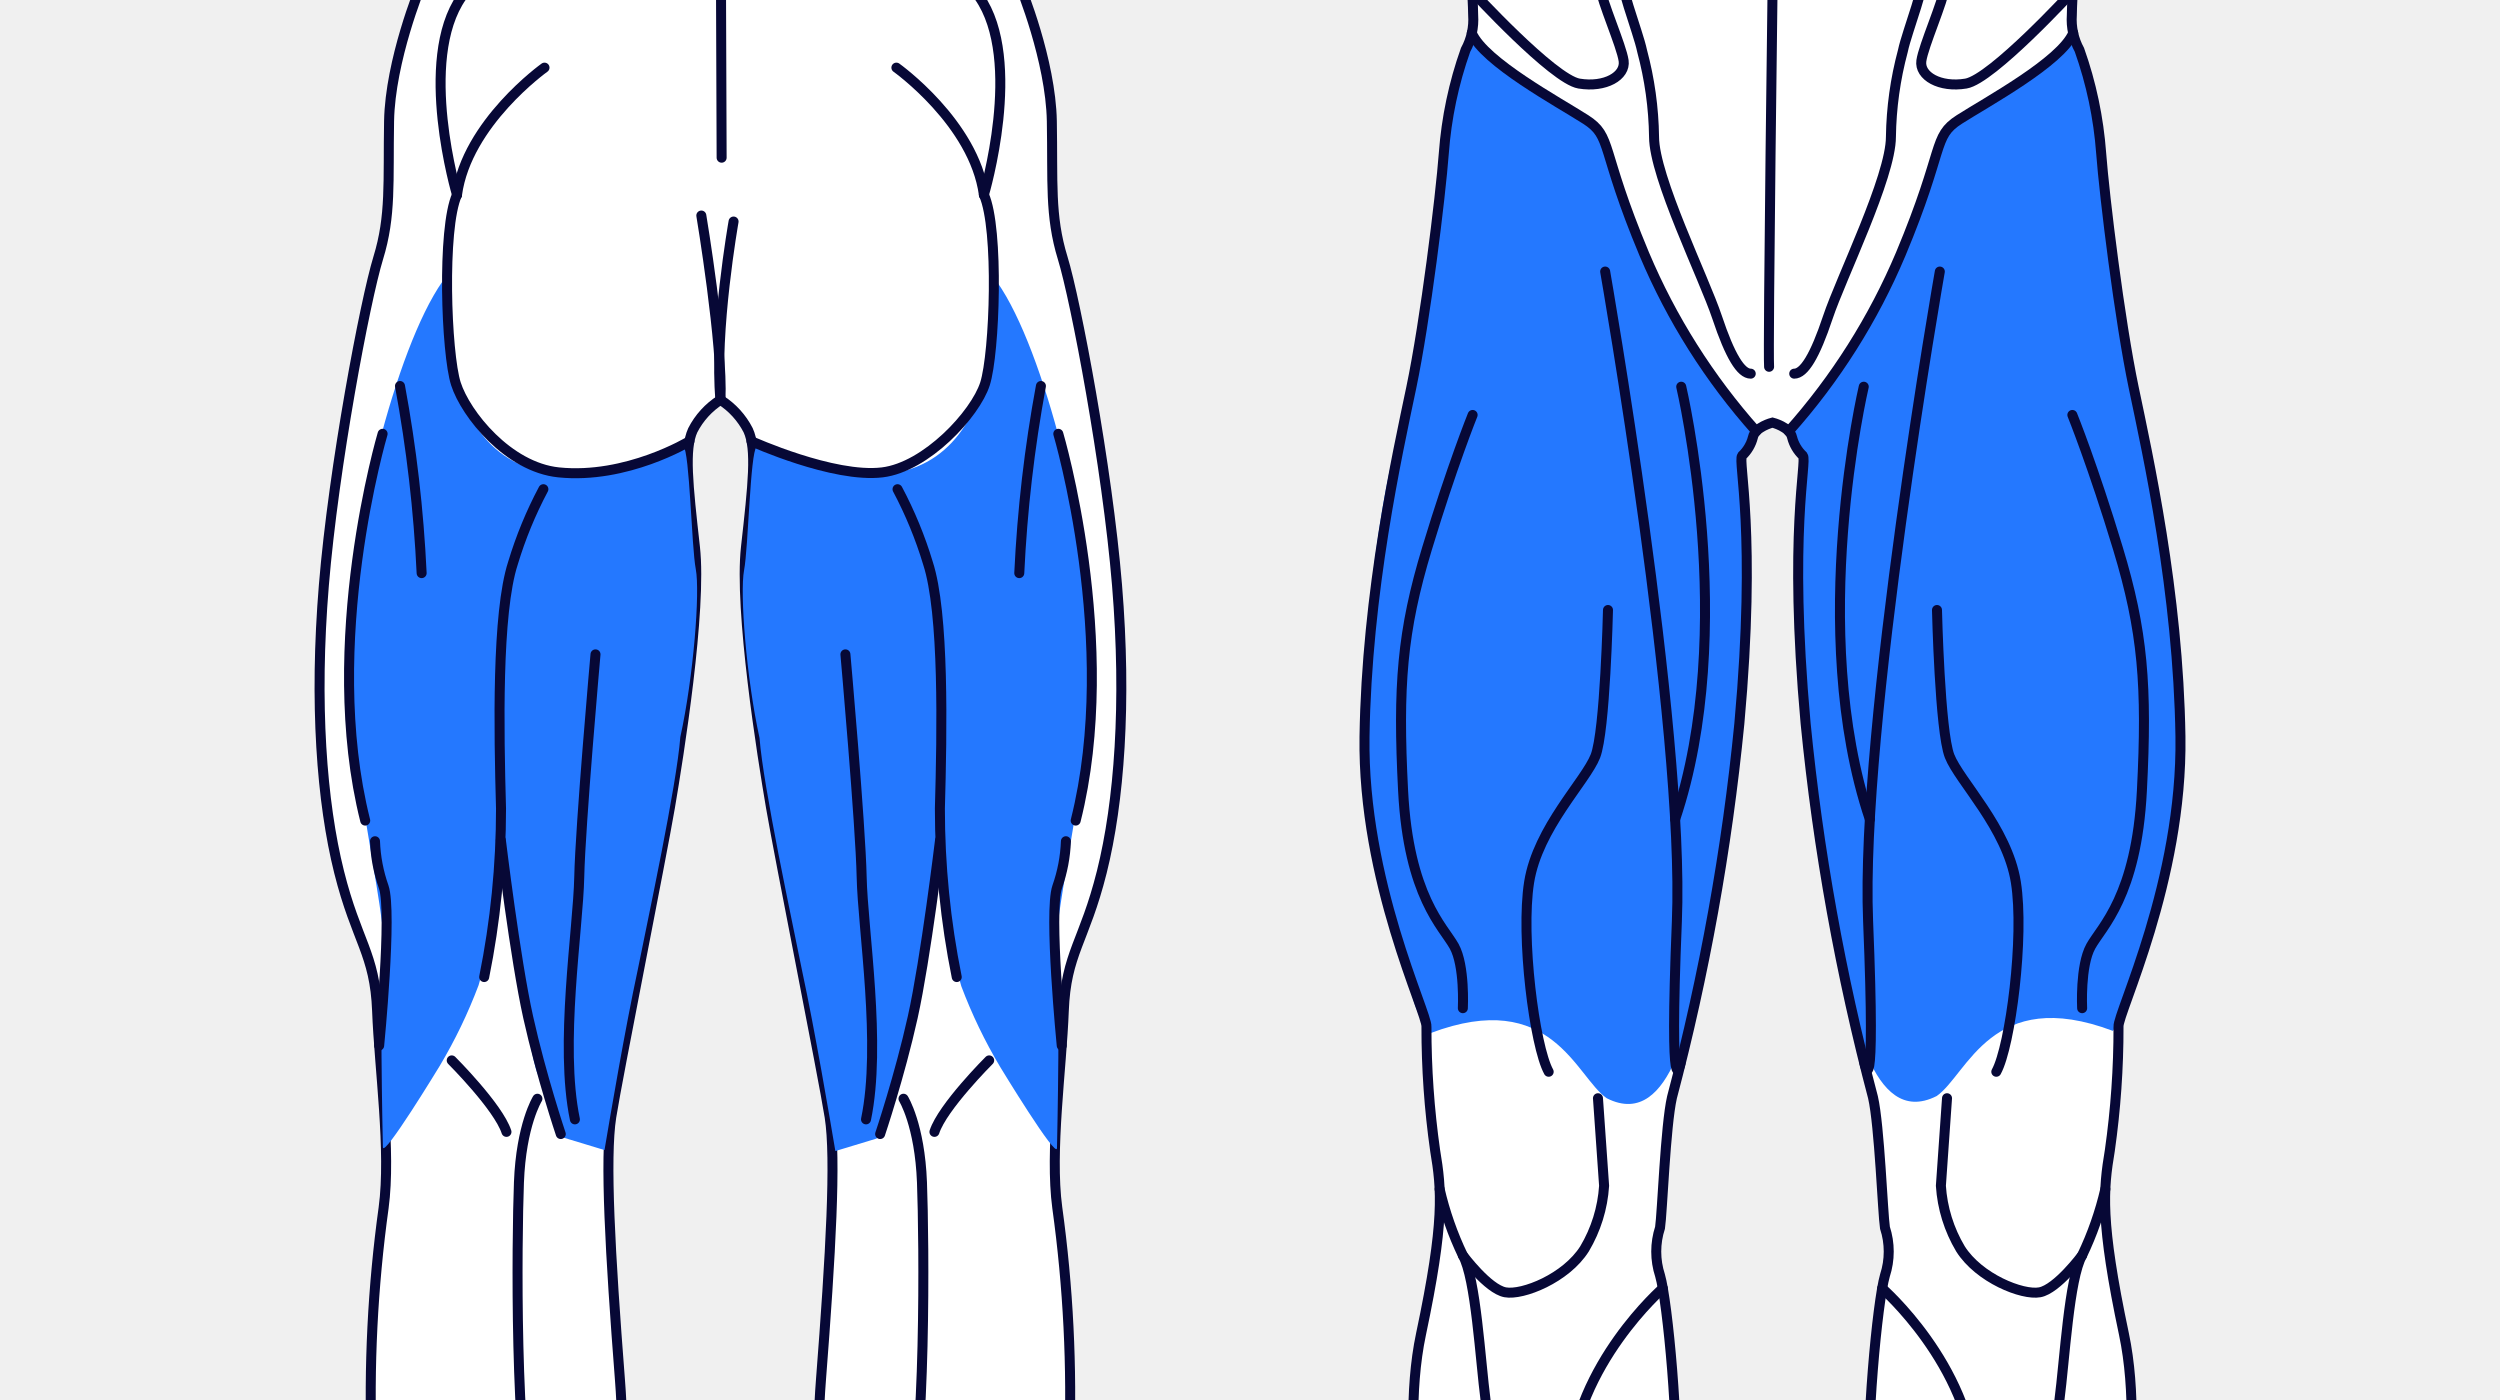
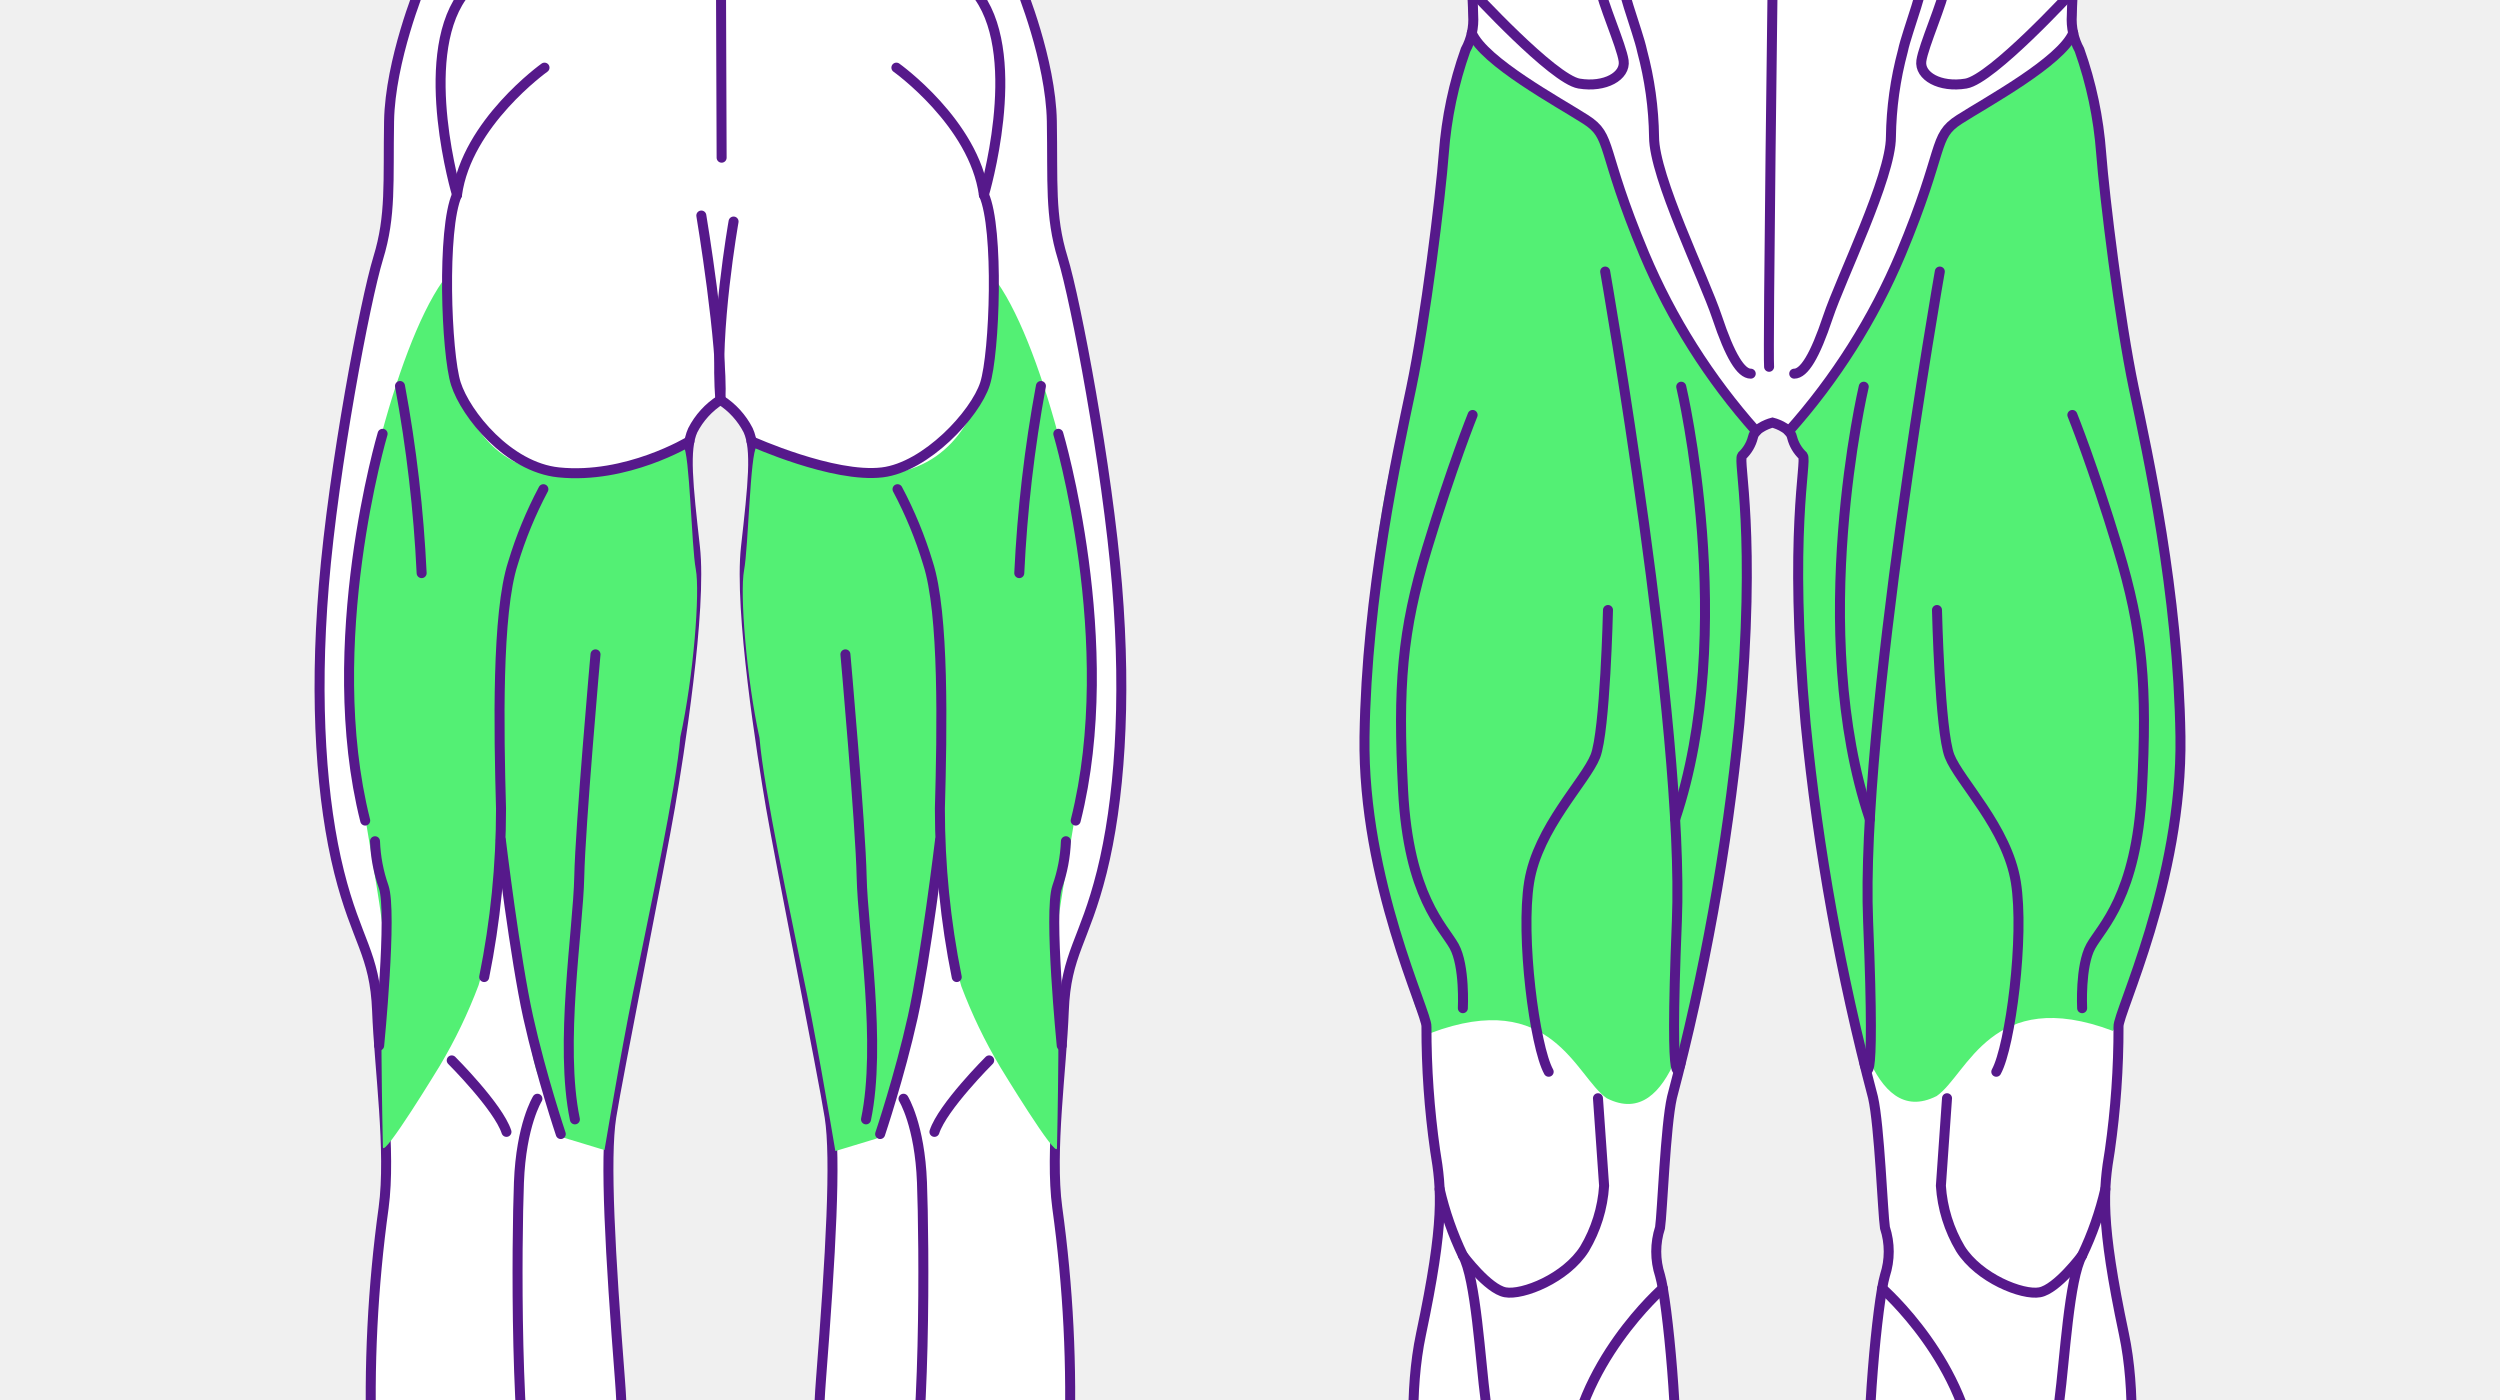
<svg xmlns="http://www.w3.org/2000/svg" id="Layer_1" data-name="Layer 1" width="200" height="112" viewBox="0 0 200 112">
  <defs>
-     <style>.cls-1,.cls-4{fill:#fff;}.cls-1,.cls-2,.cls-3,.cls-4{fill-rule:evenodd;}.cls-2{fill:#2478ff;}.cls-3{fill:none;}.cls-3,.cls-4{stroke:#070836;stroke-linecap:round;stroke-miterlimit:2.613;stroke-width:0.8px;}</style>
+     <style>.cls-1,.cls-4{fill:#fff;}.cls-1,.cls-2,.cls-3,.cls-4{fill-rule:evenodd;}.cls-2{fill:#53f074;}.cls-3{fill:none;}.cls-3,.cls-4{stroke:#56198b;stroke-linecap:round;stroke-miterlimit:2.613;stroke-width:0.8px;}</style>
  </defs>
  <path class="cls-1" d="M118.146-11.167c.022,3.953-1.229,6.308-.125,12.934,0,0-2.209,4.933-2.356,8.319a143.794,143.794,0,0,1-1.841,16.049c-.926,4.89-4.026,15.226-4.663,32.791.688,11.086,2.89,18.102,4.955,23.208A64.835,64.835,0,0,0,115.223,94.38a25.394,25.394,0,0,1-.294,7.141c-.368,1.399-1.841,6.11-1.841,8.466v10.454l18.552-.221,2.209-.883a62.843,62.843,0,0,0-1.252-18.11A120.888,120.888,0,0,1,133.849,87.46a137.73,137.73,0,0,1,4.049-17.963c.736-7.656,2.061-17.006,1.767-31.656a1.921,1.921,0,0,1,.294-2.209,6.22,6.22,0,0,1,.589-1.472c1.478-.335.455-.463,1.62,0,.954.379.923.819,1.196.821.963.009,6.686-30.102-.607-43.373C136.028-20.636,122.061-14.84,118.146-11.167Z" />
  <path class="cls-1" d="M165.666-11.53c-.022,3.953.428,6.082.125,12.934,0,0,1.444,5.001,2.356,8.319a143.794,143.794,0,0,0,1.84,16.049,261.294,261.294,0,0,1,4.663,32.791,74.036,74.036,0,0,1-4.955,23.208,64.835,64.835,0,0,1-1.108,12.247,25.394,25.394,0,0,0,.294,7.141,67.612,67.612,0,0,1,1.702,10.155c0,2.356.139,8.766.139,8.766l-18.552-.221-2.209-.883a62.843,62.843,0,0,1,1.252-18.11c-.433-3.244-.569-8.079-1.427-13.845-1.656-6.994-3.092-11.669-3.873-17.885a182.68,182.68,0,0,1-1.767-31.656c.589-1.472-.428-2.021-.397-1.993a15.236,15.236,0,0,0-.847-1.362c-1.478-.335-.699-.405-1.26-.326-1.017.143-.923.819-1.196.821-.963.009-6.686-30.102.607-43.373C147.784-20.999,161.751-15.203,165.666-11.53Z" />
  <path class="cls-2" d="M114.445,82.647a7.467,7.467,0,0,1-1.58-3.605,16.998,16.998,0,0,1-.982-3.198c-2.297-7.686-3.311-12.025-2.915-19.391.771-14.374,2.658-21,3.092-22.13C115.638,15.02,115.329,6.23,117.582,3.05a92.235,92.235,0,0,0,10.248,7.553s4.064,13.87,12.324,23.941c-1.502,2.076-.403,6.272-.294,10.601-.456,17.713-1.605,22.837-3.651,32.864-1.004,2.284-2.282,12.589-7.671,9.85C126.062,86.137,124.163,78.981,114.445,82.647Z" />
  <path class="cls-2" d="M169.028,82.47a7.467,7.467,0,0,0,1.58-3.605,16.995,16.995,0,0,0,.982-3.198c2.297-7.686,3.311-12.025,2.915-19.391-.771-14.374-2.658-21-3.092-22.13-3.578-19.303-3.269-28.093-5.521-31.274a92.235,92.235,0,0,1-10.248,7.553S151.58,24.296,143.32,34.367c1.502,2.076.403,6.272.294,10.601.456,17.713,1.605,22.837,3.651,32.864,1.004,2.284,2.282,12.589,7.671,9.85C157.411,85.96,159.31,78.804,169.028,82.47Z" />
  <path class="cls-3" d="M141.799,33.807s1.391.348,1.565,1.173a3.039,3.039,0,0,0,.869,1.478c.348.478-1.173,6.128.217,21.426a189.813,189.813,0,0,0,5.389,29.9c.521,2.26.782,9.3.956,10.43a6.168,6.168,0,0,1,0,3.824c-.608,2.086-1.564,12.342-1.217,16.949.7,9.273,4.232,20.235,4.765,30.093.337,6.231-.36,9.178-.753,10.694s.106,2.274.322,3.789-.074,2.484-.921,4.631-1.572,3.115-.4,4.673,1.957,1.473,4.395,1.389,3.746-.168,4.644.337.409.884,3.541.884,1.699-.084,3.343.211,1.723-.884,1.723-.884.58.969,1.408.926a1.172,1.172,0,0,0,1.06-.547s.039.169.65.084a1.006,1.006,0,0,0,.8-.59s-.013.421.69.211a1.068,1.068,0,0,0,.804-.716s.542-.674.204-1.011-1.22-1.389-1.999-1.516a11.437,11.437,0,0,1-2.887-.926,36.372,36.372,0,0,1-5.666-5.473c-1.677-2.105-2.261-2.947-2.474-3.115s.233-1.979-.049-2.737.056-1.894.097-4.716,2.205-12.757,4.314-19.324a45.612,45.612,0,0,0,1.51-7.068s3.129-12.517,1.217-21.556-1.651-11.56-1.13-14.689a69.634,69.634,0,0,0,.695-9.909c-.087-1.043,5.128-11.647,4.955-23.208S171.83,36.414,170.7,31.025s-2.347-15.298-2.607-18.774a31.653,31.653,0,0,0-1.738-8.258,5.066,5.066,0,0,1-.609-2.781c0-1.304.435-6.519,0-9.3-.116-.74-.213-1.849-.293-3.078H141.836l0,.502-.073-.502H118.146c-.08,1.229-.177,2.338-.293,3.078-.435,2.781,0,7.997,0,9.3a5.068,5.068,0,0,1-.608,2.781A31.653,31.653,0,0,0,115.506,12.25c-.261,3.477-1.478,13.386-2.607,18.774s-3.564,16.341-3.738,27.901,5.042,22.165,4.955,23.208a69.619,69.619,0,0,0,.695,9.909c.522,3.129.782,5.65-1.13,14.689s1.217,21.556,1.217,21.556a45.623,45.623,0,0,0,1.51,7.068c2.109,6.567,4.274,16.504,4.314,19.324s.378,3.958.097,4.716.163,2.569-.049,2.737-.796,1.01-2.474,3.115a36.372,36.372,0,0,1-5.666,5.473,11.438,11.438,0,0,1-2.887.926c-.779.126-1.661,1.179-1.999,1.516s.204,1.011.204,1.011a1.068,1.068,0,0,0,.804.716c.703.211.69-.211.69-.211a1.006,1.006,0,0,0,.8.59c.612.084.65-.084.65-.084a1.172,1.172,0,0,0,1.06.547c.828.042,1.408-.926,1.408-.926s.079,1.179,1.722.884.211-.211,3.343-.211,2.643-.379,3.541-.884,2.206-.421,4.644-.337,3.224.169,4.395-1.389.447-2.526-.4-4.673-1.137-3.116-.92-4.631.715-2.274.322-3.789-1.089-4.463-.752-10.694c.533-9.857,4.065-20.82,4.765-30.093.348-4.607-.608-14.863-1.217-16.949a6.171,6.171,0,0,1,0-3.824c.174-1.13.435-8.17.956-10.43a189.813,189.813,0,0,0,5.389-29.9c1.391-15.298-.131-20.948.217-21.426a3.039,3.039,0,0,0,.869-1.478C140.408,34.155,141.799,33.807,141.799,33.807Z" />
  <path class="cls-3" d="M115.17,95.125a25.603,25.603,0,0,0,1.858,5.305c1.043,1.825,1.391,8.344,1.825,11.647s1.651,16.211,1.651,16.211.652,18.858.652,19.901-1.533-.455-1.533-.455" />
  <path class="cls-3" d="M133.026,103.067s-6.958,6.054-7.48,14.225,0,10.996,0,10.996,2.478,16.12,2.956,16.859,1.193-.693,1.193-.693" />
  <path class="cls-3" d="M128.639,48.8s-.225,9.691-1.007,11.69-4.607,5.737-5.302,10.083.434,13.125,1.564,15.168" />
  <path class="cls-3" d="M117.028,80.655s.174-3.39-.695-4.954-3.651-3.999-4.085-12.43-.087-12.777,1.912-19.383S117.81,33.197,117.81,33.197" />
  <path class="cls-3" d="M140.499,34.503a51.185,51.185,0,0,1-8.956-14.171c-3.563-8.518-2.521-9.387-4.694-10.778s-8.131-4.612-9.107-6.913" />
  <path class="cls-3" d="M128.413,21.724s6.373,36.368,5.737,51.978.29,11.361.29,11.361" />
  <path class="cls-3" d="M134.498,30.937s4.592,19.485-.485,34.602" />
  <path class="cls-3" d="M140.321-5.57a3.655,3.655,0,0,0-2.347-1.304c-1.391-.087-6.693.435-7.214.782s-1.13,1.13-1.217,2.955,1.478,5.563,1.825,7.214a27.954,27.954,0,0,1,.956,6.867c0,3.216,3.998,11.3,5.041,14.429s1.912,4.52,2.694,4.52" />
  <path class="cls-3" d="M117.778-.697s6.463,7.035,8.549,7.383,3.737-.609,3.564-1.825-1.738-4.694-1.912-5.997.174-2.434-.435-2.955" />
  <path class="cls-3" d="M168.428,95.125a25.603,25.603,0,0,1-1.858,5.305c-1.043,1.825-1.391,8.344-1.825,11.647s-1.651,16.211-1.651,16.211-.652,18.858-.652,19.901,1.532-.455,1.532-.455" />
  <path class="cls-3" d="M150.573,103.067s6.958,6.054,7.48,14.225,0,10.996,0,10.996-2.478,16.12-2.956,16.859-1.192-.693-1.192-.693" />
  <path class="cls-3" d="M154.959,48.8s.225,9.691,1.007,11.69,4.607,5.737,5.302,10.083-.434,13.125-1.564,15.168" />
  <path class="cls-3" d="M166.571,80.655s-.174-3.39.695-4.954,3.651-3.999,4.085-12.43.087-12.777-1.912-19.383-3.651-10.691-3.651-10.691" />
  <path class="cls-3" d="M143.1,34.503a51.185,51.185,0,0,0,8.956-14.171c3.563-8.518,2.521-9.387,4.694-10.778s8.131-4.612,9.107-6.913" />
  <path class="cls-3" d="M155.185,21.724s-6.373,36.368-5.737,51.978-.29,11.361-.29,11.361" />
  <path class="cls-3" d="M149.1,30.937s-4.592,19.485.485,34.602" />
  <path class="cls-3" d="M143.277-5.57a3.655,3.655,0,0,1,2.347-1.304c1.391-.087,6.693.435,7.214.782s1.13,1.13,1.217,2.955-1.478,5.563-1.825,7.214a27.96,27.96,0,0,0-.956,6.867c0,3.216-3.998,11.3-5.041,14.429s-1.912,4.52-2.695,4.52" />
  <path class="cls-3" d="M165.821-.697s-6.463,7.035-8.549,7.383-3.737-.609-3.564-1.825S155.446.167,155.62-1.137s-.174-2.434.435-2.955" />
  <path class="cls-3" d="M141.84-3.825s-.417,31.917-.313,33.169" />
  <path class="cls-3" d="M117.028,100.43s2,2.694,3.39,2.954,4.868-1.13,6.345-3.477a11.279,11.279,0,0,0,1.565-5.041l-.491-7.008" />
  <path class="cls-3" d="M166.571,100.43s-2,2.694-3.39,2.954-4.867-1.13-6.345-3.477a11.278,11.278,0,0,1-1.565-5.041l.491-7.008" />
  <path class="cls-4" d="M33.646-11.167s-.174,6.519-.174,7.562.174,2.521.174,2.521-2.434,5.91-2.52,10.778.174,7.562-.869,10.952S26.692,37.334,25.91,46.808s-.174,17.384,1.217,22.947,2.868,6.519,3.042,11.126,1.13,11.213.522,15.733a109.398,109.398,0,0,0-.956,19.122c.435,5.997,2.955,28.075,2.955,34.42s.174,6.867-.087,8.605a22.817,22.817,0,0,0-.174,3.737s-2.955,5.302-3.824,6.345-2.825,2.086-3.564,2.738a4.141,4.141,0,0,0-1,2.521c-.087.652.652,1.087,1.521,1.087s6.128-.348,6.91.043a9.942,9.942,0,0,0,5.085.304c1.608-.434,1.956-1.651,3.086-2.26s3.607-.391,4.346-2.043-.13-4.563-.608-5.476a6.461,6.461,0,0,1-.565-3.26c0-1.478.739-3.346.565-5.693s-1.043-3.216-.695-6.171,2.347-14.602,2.607-17.731a24.174,24.174,0,0,1,1.217-6.345c.782-2.781,2.868-6.084,2.086-16.167s-1.216-17.732-.695-21.035,3.998-20.687,4.694-24.772,2.564-15.776,2-20.817-.869-7.823-.174-9.344a6.273,6.273,0,0,1,2.216-2.434,6.273,6.273,0,0,1,2.216,2.434c.695,1.521.391,4.302-.174,9.344s1.304,16.732,1.999,20.817S65.85,86.052,66.372,89.355s.087,10.952-.695,21.035,1.304,13.386,2.086,16.167a24.17,24.17,0,0,1,1.217,6.345c.261,3.129,2.26,14.776,2.607,17.731s-.522,3.825-.695,6.171.565,4.216.565,5.693a6.462,6.462,0,0,1-.565,3.26c-.478.913-1.347,3.824-.608,5.476s3.216,1.434,4.346,2.043,1.478,1.825,3.086,2.26a9.943,9.943,0,0,0,5.085-.304c.782-.391,6.041-.043,6.91-.043s1.608-.435,1.521-1.087a4.141,4.141,0,0,0-1-2.521c-.739-.652-2.695-1.695-3.563-2.738s-3.825-6.345-3.825-6.345a22.823,22.823,0,0,0-.174-3.737c-.261-1.738-.087-2.26-.087-8.605s2.521-28.422,2.955-34.42a109.399,109.399,0,0,0-.956-19.122c-.609-4.52.348-11.126.521-15.733s1.651-5.563,3.042-11.126,1.999-13.473,1.217-22.947-3.303-22.773-4.346-26.163-.782-6.084-.869-10.952-2.521-10.778-2.521-10.778S81.8-2.562,81.8-3.605s-.174-7.562-.174-7.562C65.434-11.345,49.838-11.359,33.646-11.167Z" />
  <path class="cls-2" d="M66.829,92.085c-.449-2.669-1.649-9.718-2.65-14.37-.825-4.123-3.122-14.783-3.416-18.67-1.06-4.829-1.584-11.603-1.237-13.428s.48-9.33,1.001-9.895C79.492,44.026,79.492,27.477,79.787,22.588c3.828,5.477,7.337,20.22,7.598,28.564s-3.233,22.51-2.886,25.031.081,14.712.059,15.666-4.535-6.479-4.535-6.479a40.301,40.301,0,0,1-3.121-6.479,61.505,61.505,0,0,1-1.826-8.599S72.809,84.599,72.189,85.96s-1.192,3.994-2.061,5.124" />
  <path class="cls-2" d="M48.36,92.005c.449-2.669,1.649-9.718,2.65-14.371.825-4.123,3.121-14.783,3.416-18.67,1.06-4.83,1.585-11.603,1.237-13.428s-.48-9.33-1.001-9.894c-18.964,8.304-18.964-8.245-19.259-13.134-3.828,5.477-7.337,20.22-7.598,28.564s3.234,22.51,2.886,25.031-.081,14.713-.059,15.666,4.535-6.479,4.535-6.479a40.298,40.298,0,0,0,3.122-6.479,61.502,61.502,0,0,0,1.826-8.599S42.381,84.518,43.001,85.88s1.192,3.994,2.061,5.124" />
  <path class="cls-3" d="M55.15,35.302s-5.024,3.05-10.463,2.488c-4.032-.417-7.431-4.65-8.214-7.084s-1.13-12.429.087-15.124" />
  <path class="cls-3" d="M42.993,87.899s-1.304,2.086-1.478,6.693-.348,21.382,1.217,26.771" />
  <path class="cls-3" d="M38.734,78.164a67.89,67.89,0,0,0,1.348-13.473c-.174-6.258-.348-15.645.956-19.644a32.726,32.726,0,0,1,2.433-5.911" />
  <path class="cls-3" d="M40.069,67.208s1.143,9.477,2.186,14.171,2.607,9.344,2.607,9.344" />
  <path class="cls-3" d="M47.64,52.349s-1.213,13.646-1.3,17.818S44.744,83.585,45.992,89.55" />
  <path class="cls-3" d="M31.999,30.88a110.754,110.754,0,0,1,1.732,14.97" />
  <path class="cls-3" d="M30.608,34.704s-4.966,16.758-1.391,30.943" />
  <path class="cls-3" d="M30.333,83.647s1.057-10.699.361-12.698A12.318,12.318,0,0,1,30,67.299" />
  <path class="cls-3" d="M36.138,84.832s3.727,3.719,4.379,5.718" />
  <path class="cls-3" d="M43.561,5.411S37.34,9.844,36.56,15.582" />
  <path class="cls-3" d="M60.123,35.302s6.551,2.964,10.463,2.488c3.503-.426,7.432-4.65,8.214-7.084s1.13-12.429-.087-15.124" />
  <path class="cls-3" d="M72.28,87.899s1.304,2.086,1.478,6.693.348,21.382-1.217,26.771" />
  <path class="cls-3" d="M76.539,78.164A67.885,67.885,0,0,1,75.191,64.691c.174-6.258.348-15.645-.956-19.644a32.721,32.721,0,0,0-2.433-5.911" />
  <path class="cls-3" d="M75.204,67.208s-1.143,9.477-2.186,14.171-2.607,9.344-2.607,9.344" />
  <path class="cls-3" d="M67.633,52.349s1.213,13.646,1.3,17.818,1.596,13.418.348,19.383" />
  <path class="cls-3" d="M83.274,30.88a110.735,110.735,0,0,0-1.732,14.97" />
  <path class="cls-3" d="M84.664,34.704S89.63,51.462,86.055,65.647" />
  <path class="cls-3" d="M84.939,83.647s-1.057-10.699-.361-12.698a12.318,12.318,0,0,0,.695-3.651" />
  <path class="cls-3" d="M79.134,84.832s-3.728,3.719-4.379,5.718" />
  <path class="cls-3" d="M71.711,5.411s6.221,4.433,7.001,10.171" />
  <path class="cls-3" d="M36.56,15.582s-3.197-10.74.386-15.853" />
  <path class="cls-3" d="M57.636-11.306S57.73,9.816,57.73,12.616" />
  <path class="cls-3" d="M78.712,15.582S81.91,4.843,78.326-.271" />
  <path class="cls-3" d="M58.686,17.723s-1.56,8.79-1.05,14.265" />
  <path class="cls-3" d="M56.106,17.243s1.74,10.41,1.53,14.745" />
</svg>
